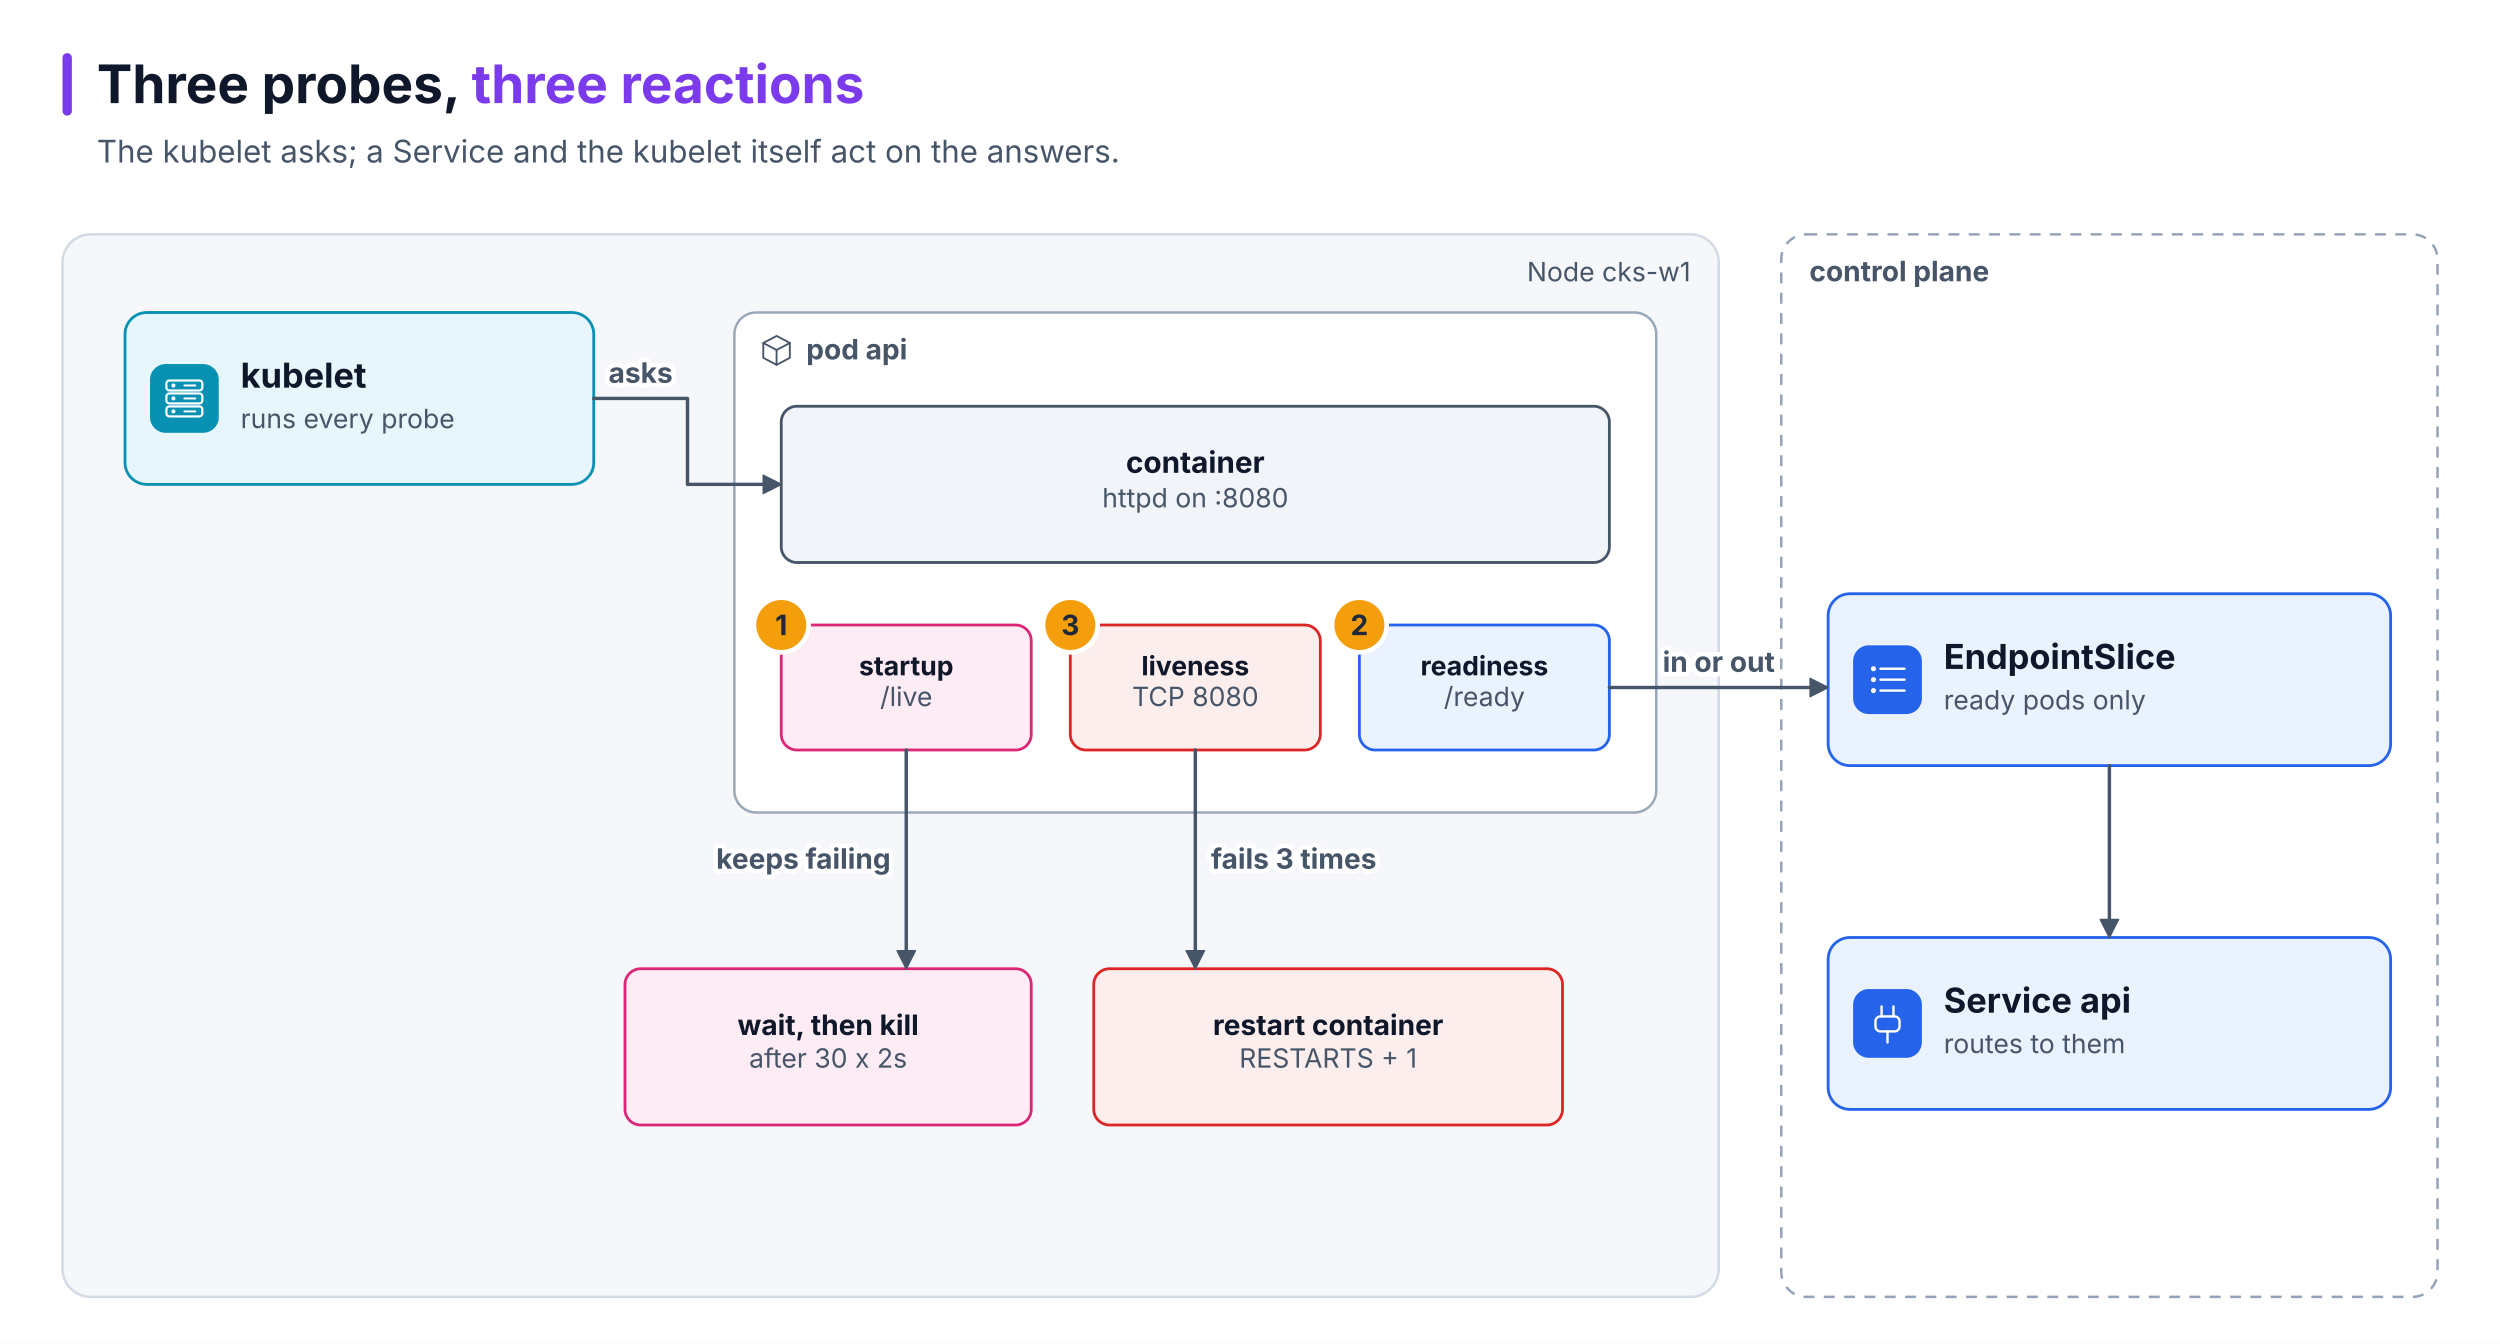
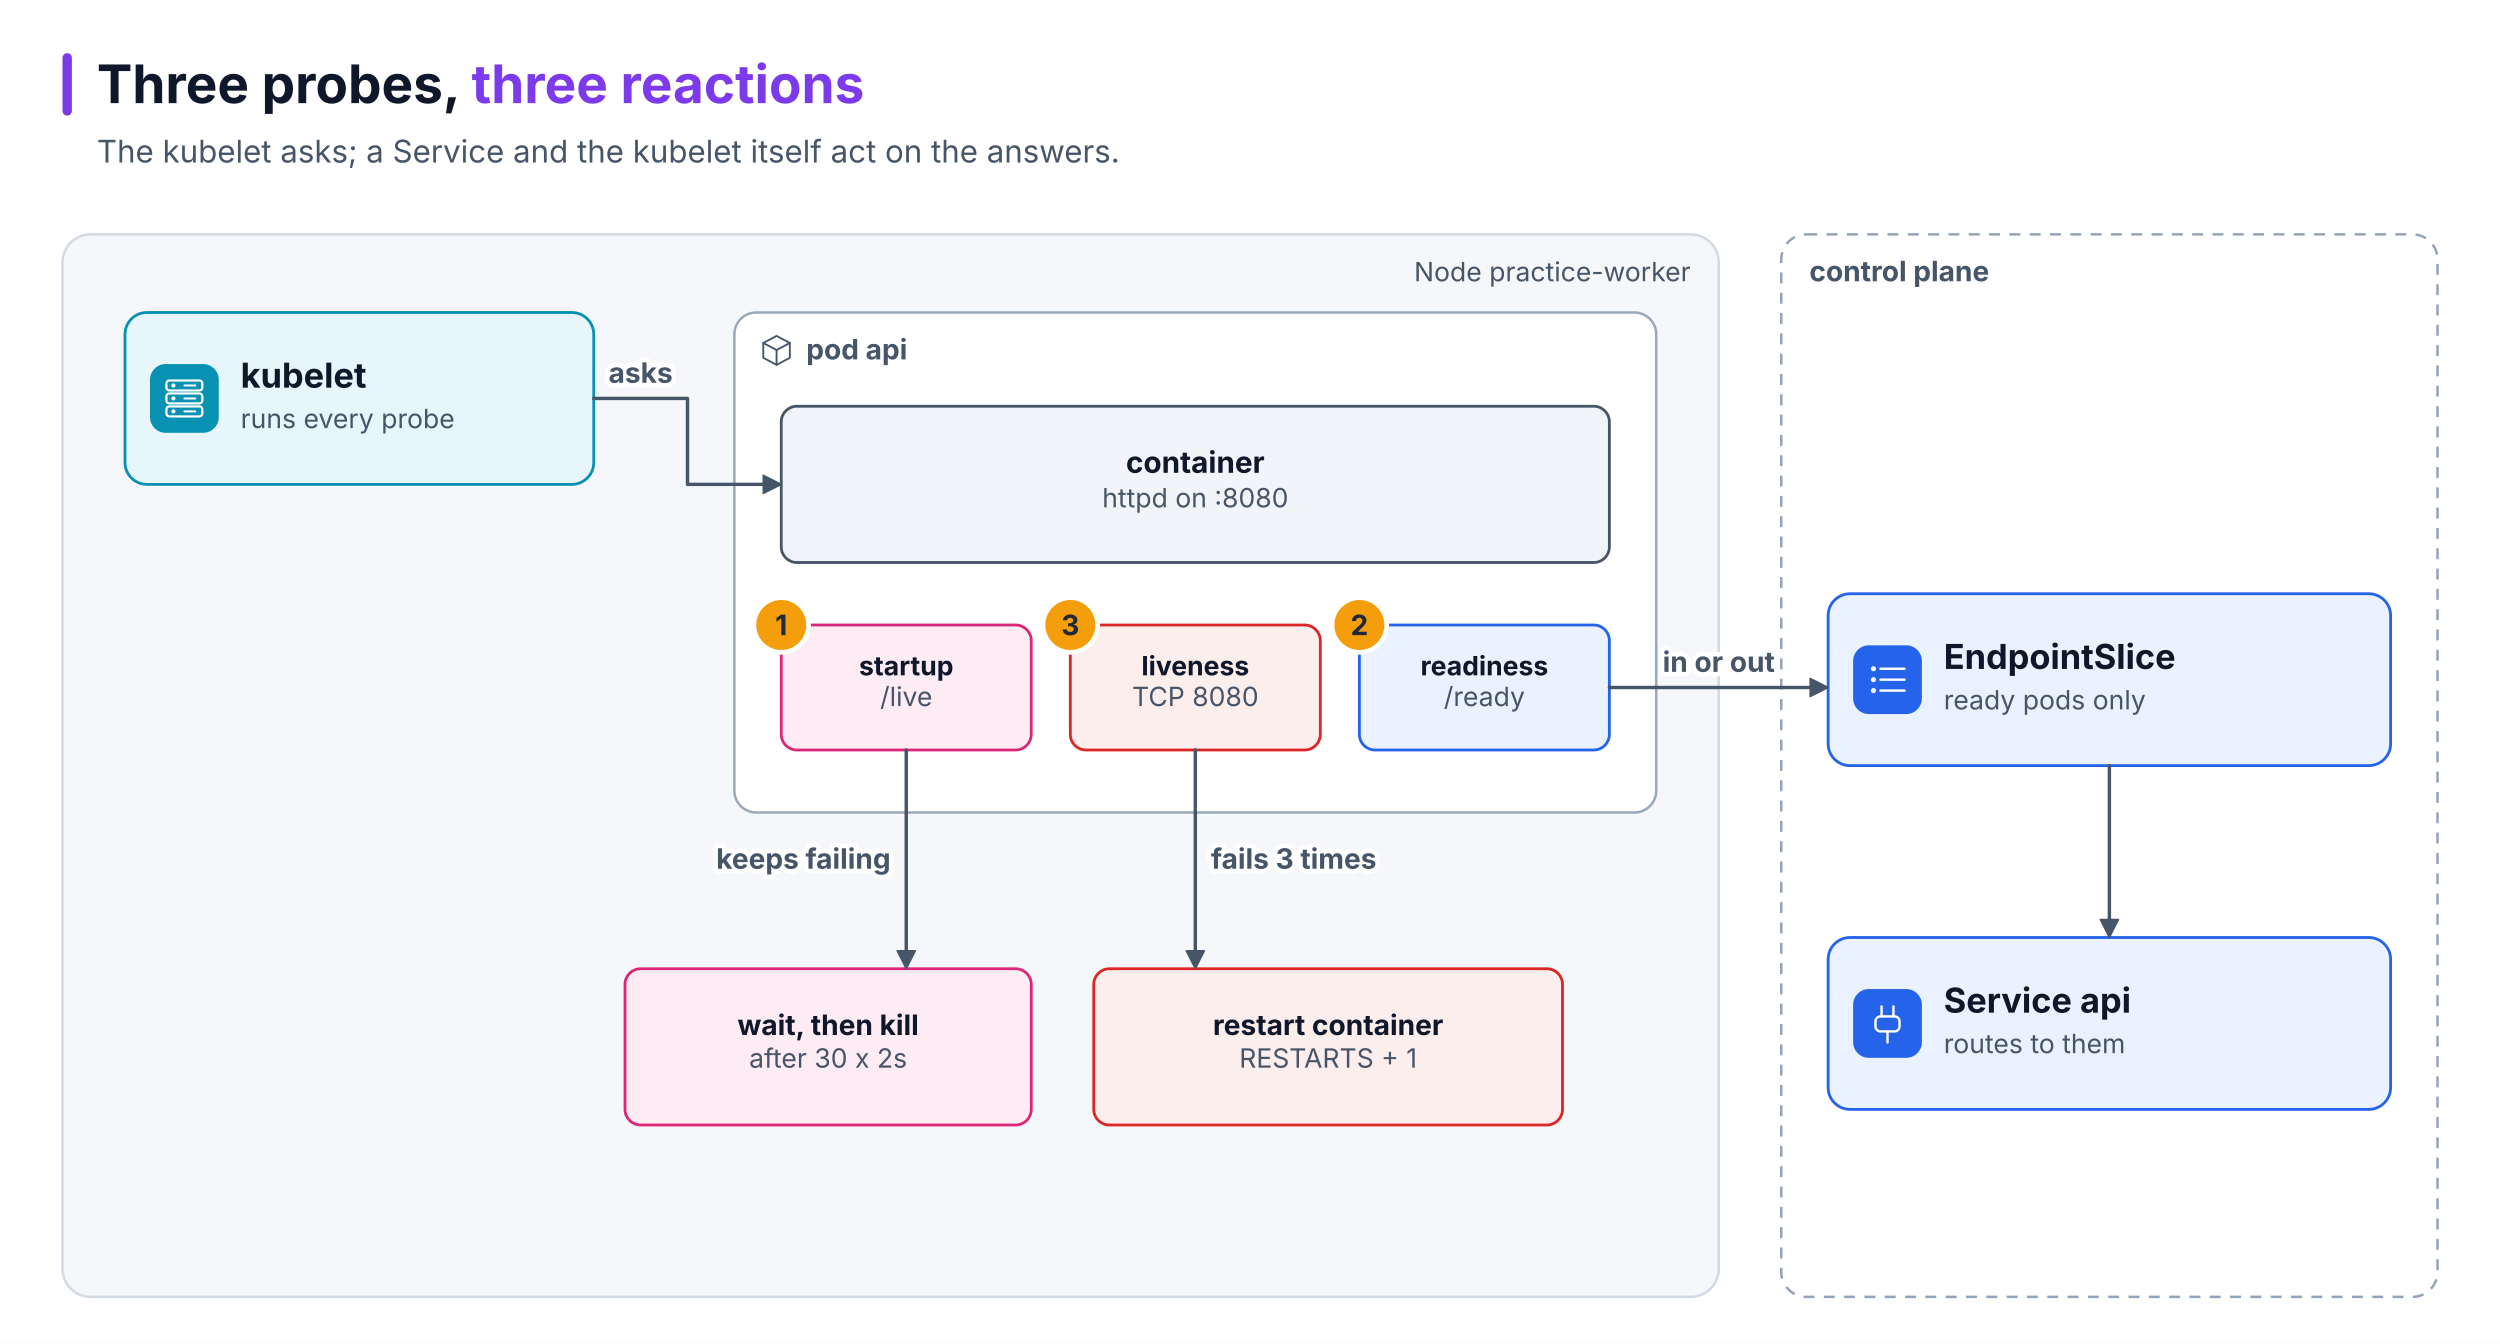
<svg xmlns="http://www.w3.org/2000/svg" width="1600" height="860" viewBox="0 0 1600 860" font-family="Inter, -apple-system, 'Segoe UI', Helvetica, Arial, sans-serif">
  <rect width="1600" height="860" fill="#ffffff" />
  <rect x="40.0" y="34.0" width="6.0" height="40.0" rx="3.0" fill="#7c3aed" stroke="none" />
  <text x="62" y="66" font-size="34" font-weight="700" fill="#0f172a">Three probes, <tspan fill="#7c3aed">three reactions</tspan>
  </text>
  <text x="62.0" y="104.0" font-size="20.0" fill="#475569" text-anchor="start">The kubelet asks; a Service and the kubelet itself act on the answers.</text>
  <rect x="40.0" y="150.0" width="1060.0" height="680.0" rx="18.0" fill="#f5f7fa" stroke="#d3dae4" stroke-width="1.6" />
-   <text x="1082.0" y="180.0" font-size="17.0" fill="#475569" text-anchor="end">Node cks-w1</text>
+   <text x="1082.0" y="180.0" font-size="17.0" fill="#475569" text-anchor="end">Node practice-worker</text>
  <rect x="80.0" y="200.0" width="300.0" height="110.0" rx="14.0" fill="#e6f6fa" stroke="#0891b2" stroke-width="1.8" />
  <rect x="96.0" y="233.0" width="44.0" height="44.0" rx="10.0" fill="#0891b2" stroke="none" />
  <rect x="106.5" y="243.5" width="23.0" height="6.4" rx="1.9" fill="none" stroke="#ffffff" stroke-width="1.408" />
  <ellipse cx="111.0" cy="246.7" rx="1.0" ry="1.0" fill="#ffffff" stroke="#ffffff" stroke-width="0.64" />
  <polyline points="118.0,246.7 125.0,246.7" fill="none" stroke="#ffffff" stroke-width="1.28" stroke-linecap="round" stroke-linejoin="round" />
  <rect x="106.5" y="251.8" width="23.0" height="6.4" rx="1.9" fill="none" stroke="#ffffff" stroke-width="1.408" />
  <ellipse cx="111.0" cy="255.0" rx="1.0" ry="1.0" fill="#ffffff" stroke="#ffffff" stroke-width="0.64" />
  <polyline points="118.0,255.0 125.0,255.0" fill="none" stroke="#ffffff" stroke-width="1.28" stroke-linecap="round" stroke-linejoin="round" />
  <rect x="106.5" y="260.1" width="23.0" height="6.4" rx="1.9" fill="none" stroke="#ffffff" stroke-width="1.408" />
  <ellipse cx="111.0" cy="263.3" rx="1.0" ry="1.0" fill="#ffffff" stroke="#ffffff" stroke-width="0.64" />
  <polyline points="118.0,263.3 125.0,263.3" fill="none" stroke="#ffffff" stroke-width="1.28" stroke-linecap="round" stroke-linejoin="round" />
  <text x="154.0" y="248.1" font-size="22.0" fill="#0f172a" font-weight="700" text-anchor="start">kubelet</text>
  <text x="154.0" y="274.0" font-size="17.0" fill="#475569" text-anchor="start">runs every probe</text>
  <rect x="470.0" y="200.0" width="590.0" height="320.0" rx="14.0" fill="#ffffff" stroke="#9aa8ba" stroke-width="1.6" />
  <polygon points="497.0,215.0 505.5,219.5 505.5,229.0 497.0,233.5 488.5,229.0 488.5,219.5" fill="none" stroke="#475569" stroke-width="1.20" stroke-linejoin="round" />
  <polyline points="488.5,219.5 497.0,224.0 505.5,219.5" fill="none" stroke="#475569" stroke-width="1.20" stroke-linecap="round" stroke-linejoin="round" />
  <polyline points="497.0,224.0 497.0,233.5" fill="none" stroke="#475569" stroke-width="1.20" stroke-linecap="round" stroke-linejoin="round" />
  <text x="516.0" y="230.0" font-size="18.0" fill="#475569" font-weight="700" text-anchor="start">pod api</text>
  <rect x="500.0" y="260.0" width="530.0" height="100.0" rx="10.0" fill="#f1f4f8" stroke="#475569" stroke-width="1.8" />
  <text x="765.0" y="302.6" font-size="19.0" fill="#0f172a" font-weight="700" text-anchor="middle">container</text>
  <text x="765.0" y="324.7" font-size="17.0" fill="#475569" text-anchor="middle">httpd on :8080</text>
  <rect x="500.0" y="400.0" width="160.0" height="80.0" rx="10.0" fill="#fdecf4" stroke="#db2777" stroke-width="1.8" />
  <text x="580.0" y="432.2" font-size="17.0" fill="#0f172a" font-weight="700" text-anchor="middle">startup</text>
  <text x="580.0" y="451.9" font-size="17.0" fill="#475569" text-anchor="middle">/live</text>
  <rect x="685.0" y="400.0" width="160.0" height="80.0" rx="10.0" fill="#fdeeee" stroke="#dc2626" stroke-width="1.8" />
  <text x="765.0" y="432.2" font-size="17.0" fill="#0f172a" font-weight="700" text-anchor="middle">liveness</text>
  <text x="765.0" y="451.9" font-size="17.0" fill="#475569" text-anchor="middle">TCP 8080</text>
  <rect x="870.0" y="400.0" width="160.0" height="80.0" rx="10.0" fill="#eaf1ff" stroke="#2563eb" stroke-width="1.8" />
  <text x="950.0" y="432.2" font-size="17.0" fill="#0f172a" font-weight="700" text-anchor="middle">readiness</text>
  <text x="950.0" y="451.9" font-size="17.0" fill="#475569" text-anchor="middle">/ready</text>
  <ellipse cx="500.0" cy="400.0" rx="19.0" ry="19.0" fill="#ffffff" stroke="none" />
  <ellipse cx="500.0" cy="400.0" rx="16.0" ry="16.0" fill="#f59e0b" stroke="none" />
  <text x="500.0" y="406.5" font-size="18.0" fill="#1f2937" font-weight="700" text-anchor="middle">1</text>
  <ellipse cx="870.0" cy="400.0" rx="19.0" ry="19.0" fill="#ffffff" stroke="none" />
  <ellipse cx="870.0" cy="400.0" rx="16.0" ry="16.0" fill="#f59e0b" stroke="none" />
  <text x="870.0" y="406.5" font-size="18.0" fill="#1f2937" font-weight="700" text-anchor="middle">2</text>
  <ellipse cx="685.0" cy="400.0" rx="19.0" ry="19.0" fill="#ffffff" stroke="none" />
  <ellipse cx="685.0" cy="400.0" rx="16.0" ry="16.0" fill="#f59e0b" stroke="none" />
  <text x="685.0" y="406.5" font-size="18.0" fill="#1f2937" font-weight="700" text-anchor="middle">3</text>
  <polyline points="380.0,255.0 440.0,255.0 440.0,310.0 490.5,310.0" fill="none" stroke="#475569" stroke-width="2.20" stroke-linecap="round" stroke-linejoin="round" />
  <polygon points="500.0,310.0 488.5,315.8 488.5,304.2" fill="#475569" stroke="#475569" stroke-width="1" stroke-linejoin="round" />
  <text x="410.0" y="245.0" font-size="18.0" fill="#475569" font-weight="700" stroke="#ffffff" stroke-width="6" stroke-linejoin="round" paint-order="stroke" text-anchor="middle">asks</text>
  <rect x="700.0" y="620.0" width="300.0" height="100.0" rx="10.0" fill="#fdeeee" stroke="#dc2626" stroke-width="1.8" />
  <text x="850.0" y="662.4" font-size="18.0" fill="#0f172a" font-weight="700" text-anchor="middle">restart container</text>
  <text x="850.0" y="683.3" font-size="17.0" fill="#475569" text-anchor="middle">RESTARTS + 1</text>
  <polyline points="765.0,480.0 765.0,610.5" fill="none" stroke="#475569" stroke-width="2.20" stroke-linecap="round" stroke-linejoin="round" />
  <polygon points="765.0,620.0 759.2,608.5 770.8,608.5" fill="#475569" stroke="#475569" stroke-width="1" stroke-linejoin="round" />
  <text x="775.0" y="556.0" font-size="18.0" fill="#475569" font-weight="700" stroke="#ffffff" stroke-width="6" stroke-linejoin="round" paint-order="stroke" text-anchor="start">fails 3 times</text>
  <rect x="400.0" y="620.0" width="260.0" height="100.0" rx="10.0" fill="#fdecf4" stroke="#db2777" stroke-width="1.8" />
  <text x="530.0" y="662.4" font-size="18.0" fill="#0f172a" font-weight="700" text-anchor="middle">wait, then kill</text>
  <text x="530.0" y="683.3" font-size="17.0" fill="#475569" text-anchor="middle">after 30 x 2s</text>
  <polyline points="580.0,480.0 580.0,610.5" fill="none" stroke="#475569" stroke-width="2.20" stroke-linecap="round" stroke-linejoin="round" />
  <polygon points="580.0,620.0 574.2,608.5 585.8,608.5" fill="#475569" stroke="#475569" stroke-width="1" stroke-linejoin="round" />
  <text x="570.0" y="556.0" font-size="18.0" fill="#475569" font-weight="700" stroke="#ffffff" stroke-width="6" stroke-linejoin="round" paint-order="stroke" text-anchor="end">keeps failing</text>
  <rect x="1140.0" y="150.0" width="420.0" height="680.0" rx="16.0" fill="none" stroke="#94a3b8" stroke-width="1.6" stroke-dasharray="7 6" />
  <text x="1158.0" y="180.0" font-size="18.0" fill="#475569" font-weight="700" text-anchor="start">control plane</text>
  <rect x="1170.0" y="380.0" width="360.0" height="110.0" rx="14.0" fill="#eaf1ff" stroke="#2563eb" stroke-width="1.8" />
  <rect x="1186.0" y="413.0" width="44.0" height="44.0" rx="10.0" fill="#2563eb" stroke="none" />
  <ellipse cx="1199.0" cy="428.0" rx="1.3" ry="1.3" fill="#ffffff" stroke="#ffffff" stroke-width="0.64" />
  <polyline points="1203.5,428.0 1218.9,428.0" fill="none" stroke="#ffffff" stroke-width="1.54" stroke-linecap="round" stroke-linejoin="round" />
  <ellipse cx="1199.0" cy="435.0" rx="1.3" ry="1.3" fill="#ffffff" stroke="#ffffff" stroke-width="0.64" />
  <polyline points="1203.5,435.0 1218.9,435.0" fill="none" stroke="#ffffff" stroke-width="1.54" stroke-linecap="round" stroke-linejoin="round" />
  <ellipse cx="1199.0" cy="442.0" rx="1.3" ry="1.3" fill="#ffffff" stroke="#ffffff" stroke-width="0.64" />
  <polyline points="1203.5,442.0 1218.9,442.0" fill="none" stroke="#ffffff" stroke-width="1.54" stroke-linecap="round" stroke-linejoin="round" />
  <text x="1244.0" y="428.1" font-size="22.0" fill="#0f172a" font-weight="700" text-anchor="start">EndpointSlice</text>
  <text x="1244.0" y="454.0" font-size="17.0" fill="#475569" text-anchor="start">ready pods only</text>
  <rect x="1170.0" y="600.0" width="360.0" height="110.0" rx="14.0" fill="#eaf1ff" stroke="#2563eb" stroke-width="1.8" />
  <rect x="1186.0" y="633.0" width="44.0" height="44.0" rx="10.0" fill="#2563eb" stroke="none" />
  <rect x="1200.3" y="650.5" width="15.4" height="9.6" rx="3.2" fill="none" stroke="#ffffff" stroke-width="1.536" />
  <polyline points="1204.2,644.1 1204.2,650.5" fill="none" stroke="#ffffff" stroke-width="1.54" stroke-linecap="round" stroke-linejoin="round" />
  <polyline points="1211.8,644.1 1211.8,650.5" fill="none" stroke="#ffffff" stroke-width="1.54" stroke-linecap="round" stroke-linejoin="round" />
  <polyline points="1208.0,660.1 1208.0,667.2" fill="none" stroke="#ffffff" stroke-width="1.54" stroke-linecap="round" stroke-linejoin="round" />
  <text x="1244.0" y="648.1" font-size="22.0" fill="#0f172a" font-weight="700" text-anchor="start">Service api</text>
  <text x="1244.0" y="674.0" font-size="17.0" fill="#475569" text-anchor="start">routes to them</text>
  <polyline points="1030.0,440.0 1160.5,440.0" fill="none" stroke="#475569" stroke-width="2.20" stroke-linecap="round" stroke-linejoin="round" />
  <polygon points="1170.0,440.0 1158.5,445.8 1158.5,434.2" fill="#475569" stroke="#475569" stroke-width="1" stroke-linejoin="round" />
  <text x="1100.0" y="430.0" font-size="18.0" fill="#475569" font-weight="700" stroke="#ffffff" stroke-width="6" stroke-linejoin="round" paint-order="stroke" text-anchor="middle">in or out</text>
  <polyline points="1350.0,490.0 1350.0,590.5" fill="none" stroke="#475569" stroke-width="2.20" stroke-linecap="round" stroke-linejoin="round" />
  <polygon points="1350.0,600.0 1344.2,588.5 1355.8,588.5" fill="#475569" stroke="#475569" stroke-width="1" stroke-linejoin="round" />
</svg>
